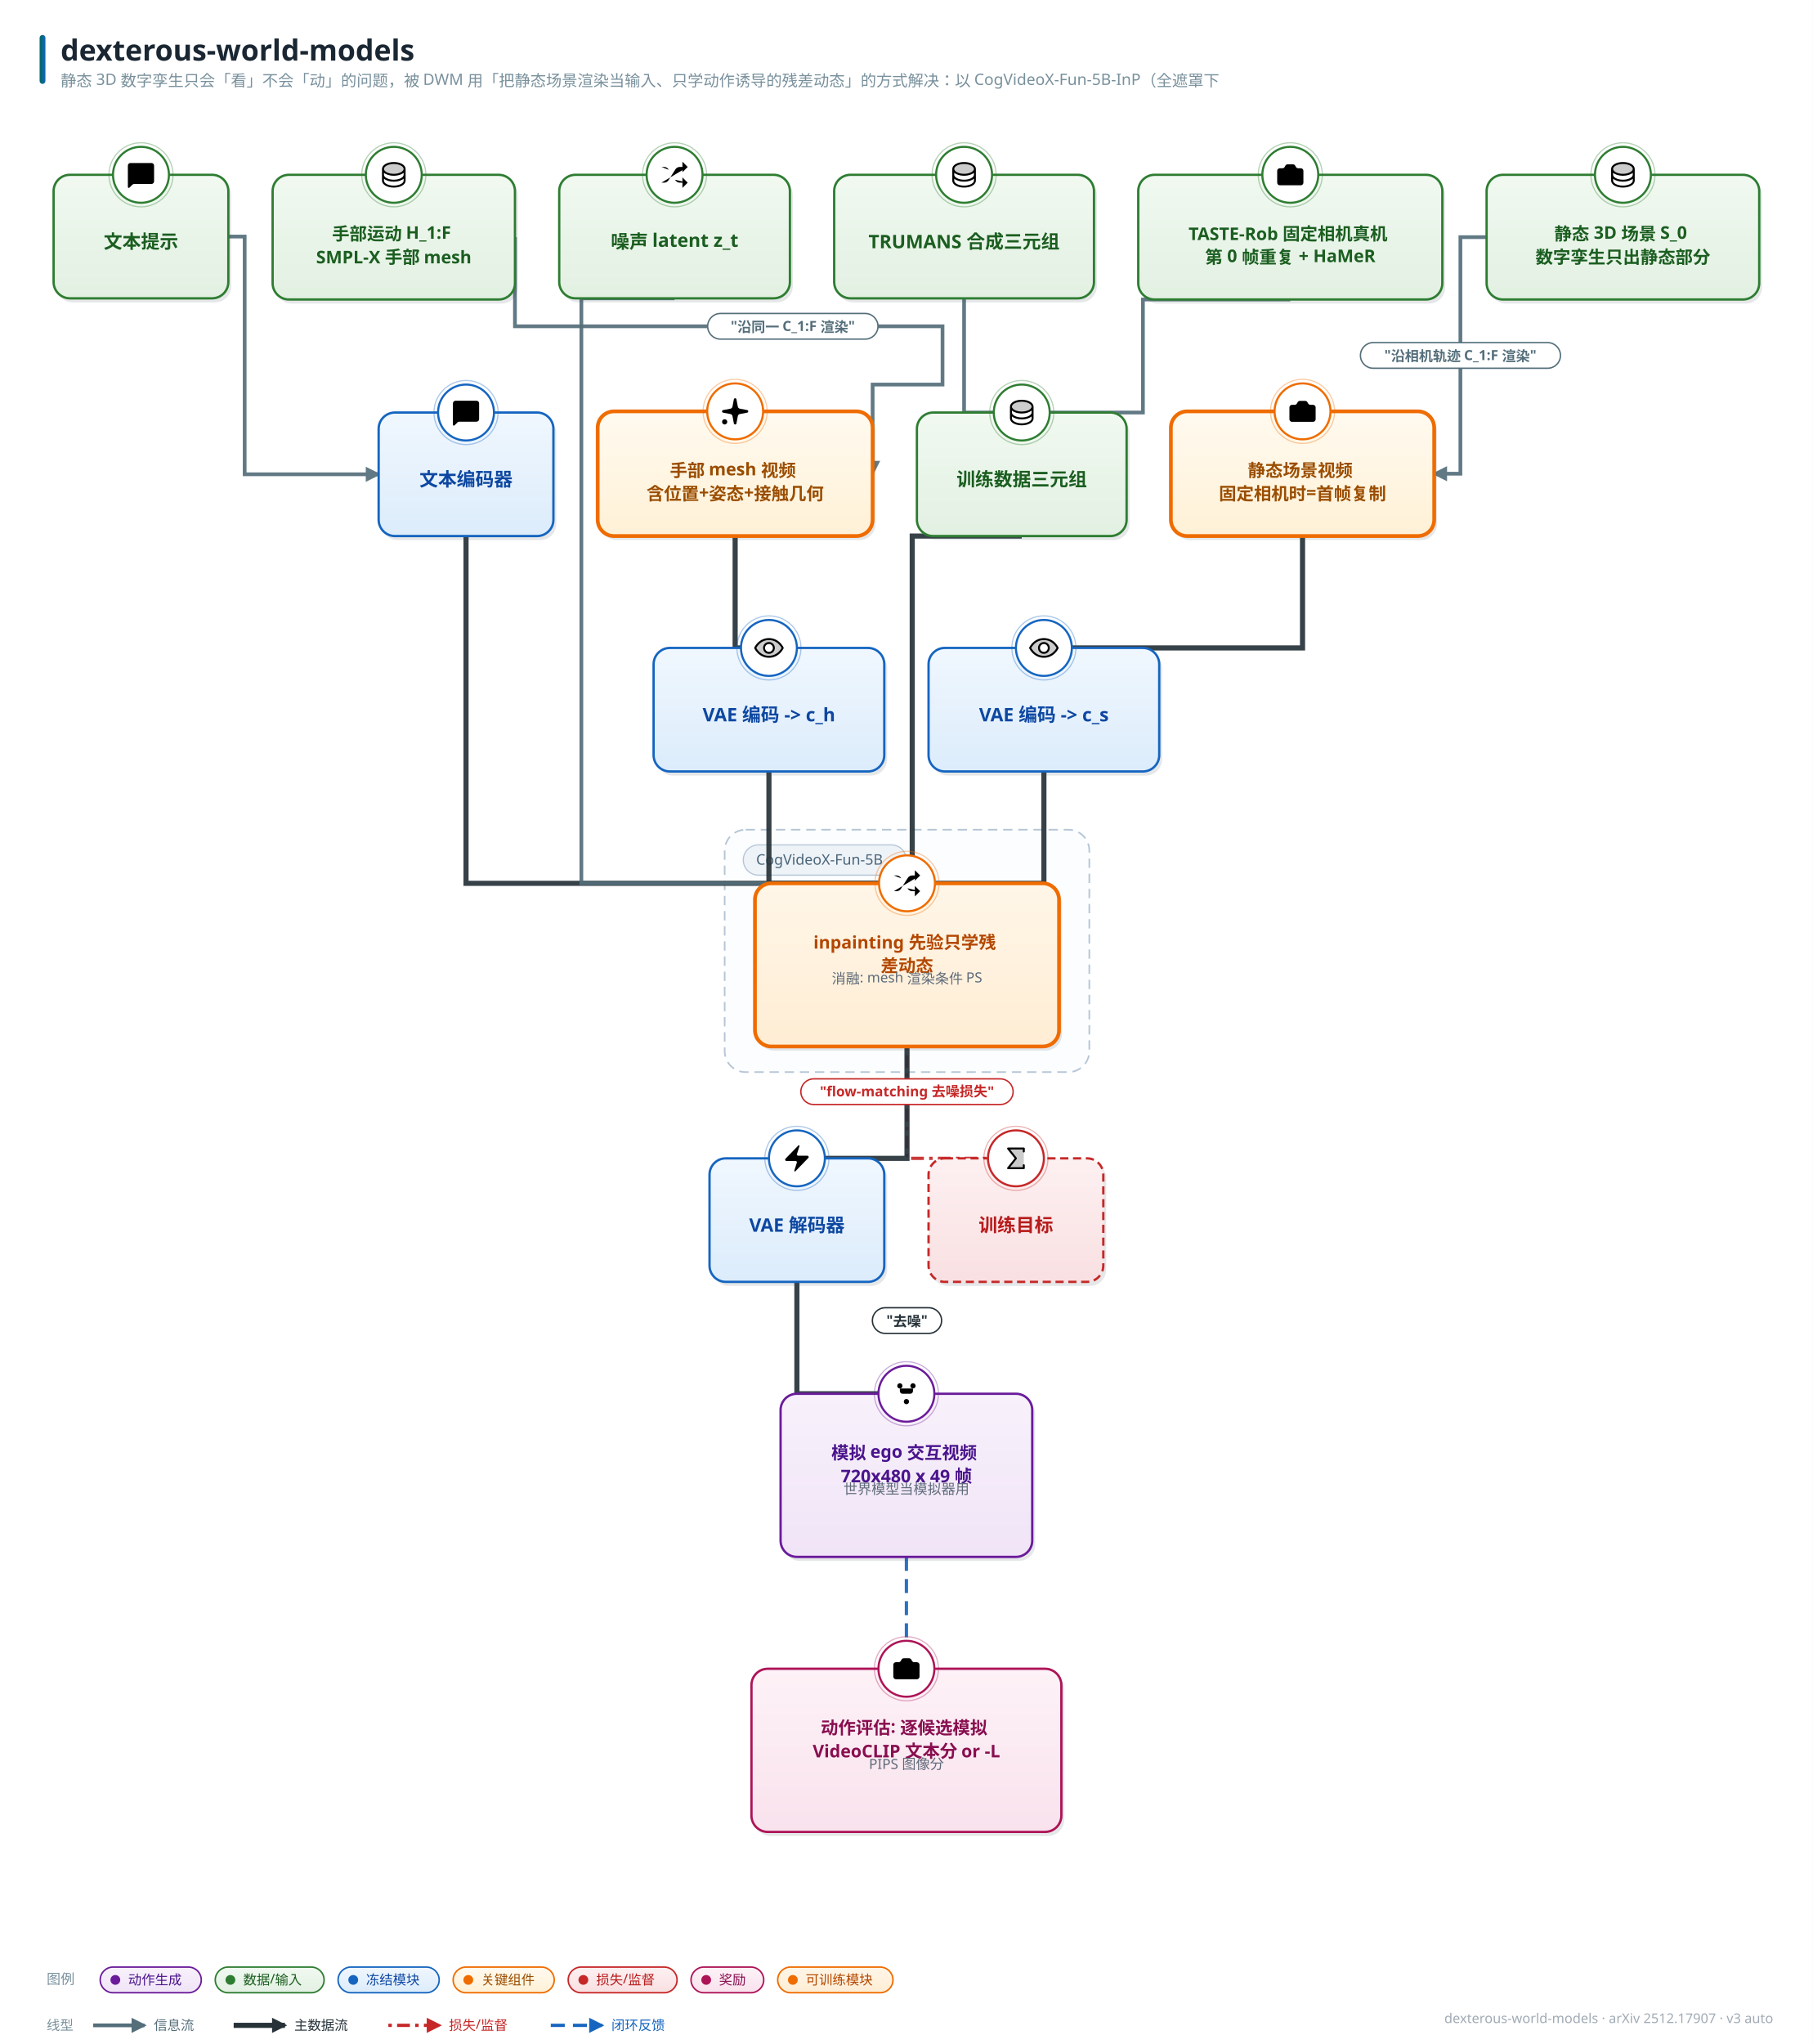
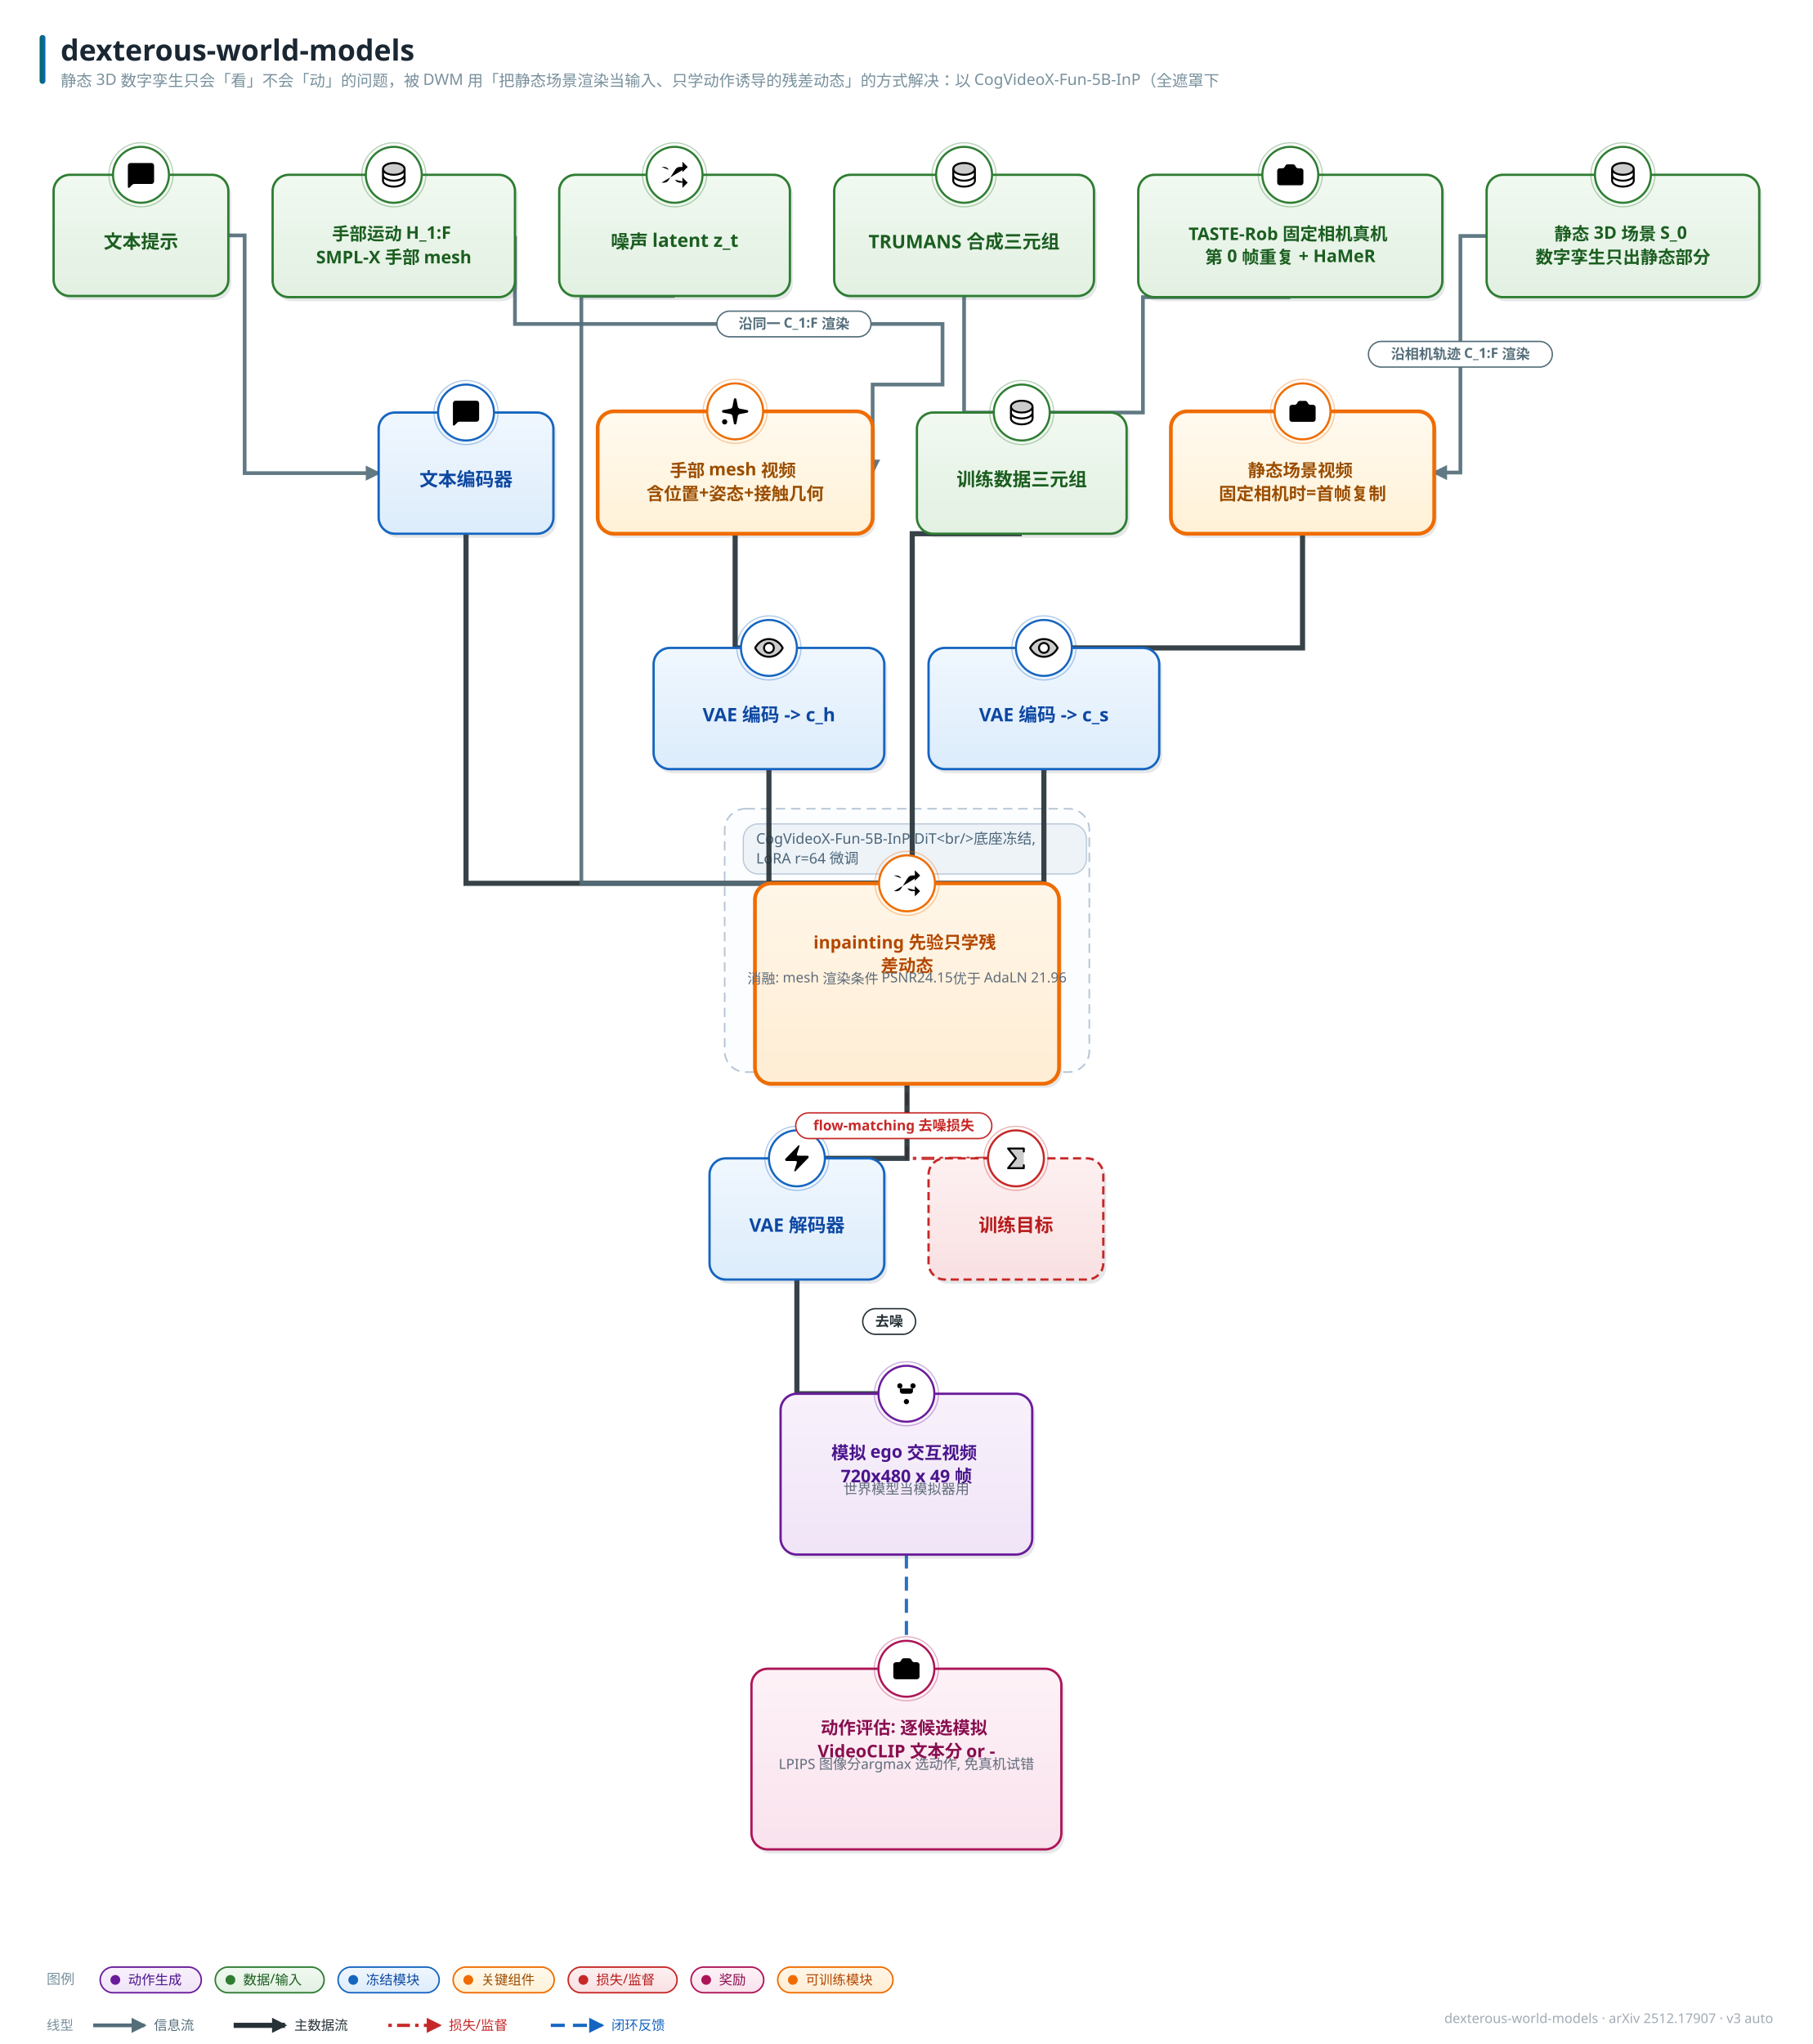
<svg xmlns="http://www.w3.org/2000/svg" width="1556" height="1754" viewBox="0 0 1556 1754" font-family="'PingFang SC','Hiragino Sans GB','Microsoft YaHei','Segoe UI',sans-serif">
  <style>text{font-family:'PingFang SC','Hiragino Sans GB','Microsoft YaHei','Segoe UI',sans-serif;} .lbl{font-weight:700;}</style>
  <defs>
    <linearGradient id="g-data" x1="0" y1="0" x2="0" y2="1">
      <stop offset="0" stop-color="#f1f9f1" />
      <stop offset="1" stop-color="#e2f0e2" />
    </linearGradient>
    <linearGradient id="g-frozen" x1="0" y1="0" x2="0" y2="1">
      <stop offset="0" stop-color="#f0f7fe" />
      <stop offset="1" stop-color="#dcecfb" />
    </linearGradient>
    <linearGradient id="g-train" x1="0" y1="0" x2="0" y2="1">
      <stop offset="0" stop-color="#fff6e8" />
      <stop offset="1" stop-color="#ffedd4" />
    </linearGradient>
    <linearGradient id="g-loss" x1="0" y1="0" x2="0" y2="1">
      <stop offset="0" stop-color="#fdf0f1" />
      <stop offset="1" stop-color="#f9e0e2" />
    </linearGradient>
    <linearGradient id="g-act" x1="0" y1="0" x2="0" y2="1">
      <stop offset="0" stop-color="#f8f1fb" />
      <stop offset="1" stop-color="#f0e4f7" />
    </linearGradient>
    <linearGradient id="g-loop" x1="0" y1="0" x2="0" y2="1">
      <stop offset="0" stop-color="#f2f5f7" />
      <stop offset="1" stop-color="#e6ebee" />
    </linearGradient>
    <linearGradient id="g-env" x1="0" y1="0" x2="0" y2="1">
      <stop offset="0" stop-color="#eef8f6" />
      <stop offset="1" stop-color="#dcf0ec" />
    </linearGradient>
    <linearGradient id="g-mem" x1="0" y1="0" x2="0" y2="1">
      <stop offset="0" stop-color="#fffef0" />
      <stop offset="1" stop-color="#fdf6d8" />
    </linearGradient>
    <linearGradient id="g-reward" x1="0" y1="0" x2="0" y2="1">
      <stop offset="0" stop-color="#fdf2f7" />
      <stop offset="1" stop-color="#f9e2ed" />
    </linearGradient>
    <linearGradient id="g-key" x1="0" y1="0" x2="0" y2="1">
      <stop offset="0" stop-color="#fffaf0" />
      <stop offset="1" stop-color="#fff1d6" />
    </linearGradient>
    <linearGradient id="g-title" x1="0" y1="0" x2="1" y2="0">
      <stop offset="0" stop-color="#00695c" />
      <stop offset="1" stop-color="#1565c0" />
    </linearGradient>
    <marker id="arr-main" viewBox="0 0 10 10" refX="8.5" refY="5" markerWidth="13" markerHeight="13" markerUnits="userSpaceOnUse" orient="auto-start-reverse">
      <path d="M0 0 L10 5 L0 10 z" fill="#546e7a" />
    </marker>
    <marker id="arr-thick" viewBox="0 0 10 10" refX="8.5" refY="5" markerWidth="13" markerHeight="13" markerUnits="userSpaceOnUse" orient="auto-start-reverse">
      <path d="M0 0 L10 5 L0 10 z" fill="#263238" />
    </marker>
    <marker id="arr-thin" viewBox="0 0 10 10" refX="8.5" refY="5" markerWidth="13" markerHeight="13" markerUnits="userSpaceOnUse" orient="auto-start-reverse">
      <path d="M0 0 L10 5 L0 10 z" fill="#9fb0bb" />
    </marker>
    <marker id="arr-fb" viewBox="0 0 10 10" refX="8.5" refY="5" markerWidth="13" markerHeight="13" markerUnits="userSpaceOnUse" orient="auto-start-reverse">
      <path d="M0 0 L10 5 L0 10 z" fill="#1565c0" />
    </marker>
    <marker id="arr-loss" viewBox="0 0 10 10" refX="8.5" refY="5" markerWidth="13" markerHeight="13" markerUnits="userSpaceOnUse" orient="auto-start-reverse">
      <path d="M0 0 L10 5 L0 10 z" fill="#c62828" />
    </marker>
  </defs>
  <rect width="1556" height="1754" fill="#ffffff" />
  <rect x="34" y="30" width="5" height="42" rx="2.5" fill="url(#g-title)" />
  <text x="52" y="52" font-size="25" font-weight="800" fill="#1a2733">dexterous-world-models</text>
  <text x="52" y="74" font-size="13.5" fill="#78909c">静态 3D 数字孪生只会「看」不会「动」的问题，被 DWM 用「把静态场景渲染当输入、只学动作诱导的残差动态」的方式解决：以 CogVideoX-Fun-5B-InP（全遮罩下</text>
  <text x="1522" y="1736" font-size="11.5" fill="#a0aab4" text-anchor="end">dexterous-world-models · arXiv 2512.17907 · v3 auto</text>
-   <rect x="622" y="712" width="313" height="208" rx="18" fill="#fbfdff" stroke="#b7c6d6" stroke-width="1.4" stroke-dasharray="8 5" />
-   <rect x="638" y="725" width="140.0" height="26" rx="13" fill="#eef3f8" stroke="#b7c6d6" />
-   <text x="649" y="742" font-size="12.5" fill="#4a6579">CogVideoX-Fun-5B</text>
-   <path d="M 1276.0 203.5 L 1253.5 203.5 L 1253.5 406.5 L 1231.0 406.5" fill="none" stroke="#546e7a" stroke-width="3.2" marker-end="url(#arr-main)" opacity="0.92" />
-   <path d="M 442.0 203.5 L 442.0 280.0 L 809.0 280.0 L 809.0 330.0 L 749.0 330.0 L 749.0 406.5" fill="none" stroke="#546e7a" stroke-width="3.2" marker-end="url(#arr-main)" opacity="0.92" />
-   <path d="M 196.0 203.0 L 210.0 203.0 L 210.0 407.0 L 325.0 407.0" fill="none" stroke="#546e7a" stroke-width="3.2" marker-end="url(#arr-main)" opacity="0.92" />
-   <path d="M 1118.0 460.0 L 1118.0 556.0 L 896.0 556.0" fill="none" stroke="#263238" stroke-width="4.4" marker-end="url(#arr-thick)" opacity="0.92" />
-   <path d="M 631.0 460.0 L 631.0 556.0 L 660.0 556.0" fill="none" stroke="#263238" stroke-width="4.4" marker-end="url(#arr-thick)" opacity="0.92" />
-   <path d="M 896.0 662.0 L 896.0 758.0 L 778.5 758.0" fill="none" stroke="#263238" stroke-width="4.4" marker-end="url(#arr-thick)" opacity="0.92" />
-   <path d="M 660.0 662.0 L 660.0 758.0 L 778.5 758.0" fill="none" stroke="#263238" stroke-width="4.4" marker-end="url(#arr-thick)" opacity="0.92" />
-   <path d="M 400.0 460.0 L 400.0 758.0 L 778.5 758.0" fill="none" stroke="#263238" stroke-width="4.4" marker-end="url(#arr-thick)" opacity="0.92" />
-   <path d="M 579.0 256.0 L 499.0 256.0 L 499.0 758.0 L 778.5 758.0" fill="none" stroke="#546e7a" stroke-width="3.2" marker-end="url(#arr-main)" opacity="0.92" />
-   <path d="M 778.5 898.0 L 778.5 994.0 L 872.0 994.0" fill="none" stroke="#c62828" stroke-width="2.8" stroke-dasharray="3 4.5 11 4.5" marker-end="url(#arr-loss)" opacity="0.92" />
-   <path d="M 778.5 898.0 L 778.5 994.0 L 684.0 994.0" fill="none" stroke="#263238" stroke-width="4.4" marker-end="url(#arr-thick)" opacity="0.92" />
-   <path d="M 684.0 1100.0 L 684.0 1196.0 L 778.0 1196.0" fill="none" stroke="#263238" stroke-width="4.4" marker-end="url(#arr-thick)" opacity="0.92" />
-   <path d="M 778.0 1336.0 L 778.0 1432.0" fill="none" stroke="#1565c0" stroke-width="2.8" stroke-dasharray="12 7" marker-end="url(#arr-fb)" opacity="0.92" />
-   <path d="M 877.0 460.0 L 783.0 460.0 L 783.0 758.0 L 778.5 758.0" fill="none" stroke="#263238" stroke-width="4.4" marker-end="url(#arr-thick)" opacity="0.92" />
-   <path d="M 827.5 256.0 L 827.5 354.0 L 877.0 354.0" fill="none" stroke="#546e7a" stroke-width="3.2" marker-end="url(#arr-main)" opacity="0.92" />
-   <path d="M 1107.5 257.0 L 981.0 257.0 L 981.0 354.0 L 877.0 354.0" fill="none" stroke="#546e7a" stroke-width="3.2" marker-end="url(#arr-main)" opacity="0.92" />
-   <rect x="1278.5" y="153.5" width="234" height="107" rx="14" fill="#37474f" opacity="0.13" />
-   <rect x="1276" y="150" width="234" height="107" rx="14" fill="url(#g-data)" stroke="#2e7d32" stroke-width="2.0" />
+   <rect x="622" y="694" width="313" height="226" rx="18" fill="#fbfdff" stroke="#b7c6d6" stroke-width="1.4" stroke-dasharray="8 5" />
+   <rect x="638" y="707" width="294.5" height="43" rx="13" fill="#eef3f8" stroke="#b7c6d6" />
+   <text x="649" y="724" font-size="12.5" fill="#4a6579">CogVideoX-Fun-5B-InP DiT&lt;br/&gt;底座冻结,</text>
+   <text x="649" y="741" font-size="12.5" fill="#4a6579">LoRA r=64 微调</text>
+   <path d="M 1276.0 202.5 L 1253.5 202.5 L 1253.5 405.5 L 1231.0 405.5" fill="none" stroke="#546e7a" stroke-width="3.2" marker-end="url(#arr-main)" opacity="0.92" />
+   <path d="M 442.0 202.5 L 442.0 278.0 L 809.0 278.0 L 809.0 330.0 L 749.0 330.0 L 749.0 405.5" fill="none" stroke="#546e7a" stroke-width="3.2" marker-end="url(#arr-main)" opacity="0.92" />
+   <path d="M 196.0 202.0 L 210.0 202.0 L 210.0 406.0 L 325.0 406.0" fill="none" stroke="#546e7a" stroke-width="3.2" marker-end="url(#arr-main)" opacity="0.92" />
+   <path d="M 1118.0 458.0 L 1118.0 556.0 L 896.0 556.0" fill="none" stroke="#263238" stroke-width="4.4" marker-end="url(#arr-thick)" opacity="0.92" />
+   <path d="M 631.0 458.0 L 631.0 556.0 L 660.0 556.0" fill="none" stroke="#263238" stroke-width="4.4" marker-end="url(#arr-thick)" opacity="0.92" />
+   <path d="M 896.0 660.0 L 896.0 758.0 L 778.5 758.0" fill="none" stroke="#263238" stroke-width="4.4" marker-end="url(#arr-thick)" opacity="0.92" />
+   <path d="M 660.0 660.0 L 660.0 758.0 L 778.5 758.0" fill="none" stroke="#263238" stroke-width="4.4" marker-end="url(#arr-thick)" opacity="0.92" />
+   <path d="M 400.0 458.0 L 400.0 758.0 L 778.5 758.0" fill="none" stroke="#263238" stroke-width="4.4" marker-end="url(#arr-thick)" opacity="0.92" />
+   <path d="M 579.0 254.0 L 499.0 254.0 L 499.0 758.0 L 778.5 758.0" fill="none" stroke="#546e7a" stroke-width="3.2" marker-end="url(#arr-main)" opacity="0.92" />
+   <path d="M 778.5 930.0 L 778.5 994.0 L 872.0 994.0" fill="none" stroke="#c62828" stroke-width="2.8" stroke-dasharray="3 4.5 11 4.5" marker-end="url(#arr-loss)" opacity="0.92" />
+   <path d="M 778.5 930.0 L 778.5 994.0 L 684.0 994.0" fill="none" stroke="#263238" stroke-width="4.4" marker-end="url(#arr-thick)" opacity="0.92" />
+   <path d="M 684.0 1098.0 L 684.0 1196.0 L 778.0 1196.0" fill="none" stroke="#263238" stroke-width="4.4" marker-end="url(#arr-thick)" opacity="0.92" />
+   <path d="M 778.0 1334.0 L 778.0 1432.0" fill="none" stroke="#1565c0" stroke-width="2.8" stroke-dasharray="12 7" marker-end="url(#arr-fb)" opacity="0.92" />
+   <path d="M 877.0 458.0 L 783.0 458.0 L 783.0 758.0 L 778.5 758.0" fill="none" stroke="#263238" stroke-width="4.4" marker-end="url(#arr-thick)" opacity="0.92" />
+   <path d="M 827.5 254.0 L 827.5 354.0 L 877.0 354.0" fill="none" stroke="#546e7a" stroke-width="3.2" marker-end="url(#arr-main)" opacity="0.92" />
+   <path d="M 1107.5 255.0 L 981.0 255.0 L 981.0 354.0 L 877.0 354.0" fill="none" stroke="#546e7a" stroke-width="3.2" marker-end="url(#arr-main)" opacity="0.92" />
+   <rect x="1278.5" y="153.5" width="234" height="105" rx="14" fill="#37474f" opacity="0.13" />
+   <rect x="1276" y="150" width="234" height="105" rx="14" fill="url(#g-data)" stroke="#2e7d32" stroke-width="2.0" />
  <circle cx="1393.0" cy="150" r="24" fill="#ffffff" stroke="#2e7d32" stroke-width="1.8" />
  <circle cx="1393.0" cy="150" r="27.5" fill="none" stroke="#2e7d32" stroke-width="1" opacity="0.35" />
  <g transform="translate(1379.5,136.5) scale(0.1055)">
    <path d="M216,80c0,26.51-39.4,48-88,48S40,106.51,40,80s39.4-48,88-48S216,53.49,216,80Z" opacity="0.2" />
    <path d="M128,24C74.17,24,32,48.6,32,80v96c0,31.4,42.17,56,96,56s96-24.6,96-56V80C224,48.6,181.83,24,128,24Zm80,104c0,9.62-7.88,19.43-21.61,26.92C170.93,163.35,150.19,168,128,168s-42.93-4.65-58.39-13.08C55.88,147.43,48,137.62,48,128V111.36c17.06,15,46.23,24.64,80,24.64s62.94-9.68,80-24.64ZM69.61,53.08C85.07,44.65,105.81,40,128,40s42.93,4.65,58.39,13.08C200.12,60.57,208,70.38,208,80s-7.88,19.43-21.61,26.92C170.93,115.35,150.19,120,128,120s-42.93-4.65-58.39-13.08C55.88,99.43,48,89.62,48,80S55.88,60.57,69.61,53.08ZM186.39,202.92C170.93,211.35,150.19,216,128,216s-42.93-4.65-58.39-13.08C55.88,195.43,48,185.62,48,176V159.36c17.06,15,46.23,24.64,80,24.64s62.94-9.68,80-24.64V176C208,185.62,200.12,195.43,186.39,202.92Z" />
  </g>
  <text x="1393.0" y="206" font-size="15" class="lbl" fill="#1b5e20" text-anchor="middle">
    <tspan x="1393.0" dy="0">静态 3D 场景 S_0</tspan>
    <tspan x="1393.0" dy="20">数字孪生只出静态部分</tspan>
  </text>
-   <rect x="1007.5" y="356.5" width="226" height="107" rx="14" fill="#37474f" opacity="0.13" />
-   <rect x="1005" y="353" width="226" height="107" rx="14" fill="url(#g-key)" stroke="#ef6c00" stroke-width="3.2" />
+   <rect x="1007.5" y="356.5" width="226" height="105" rx="14" fill="#37474f" opacity="0.13" />
+   <rect x="1005" y="353" width="226" height="105" rx="14" fill="url(#g-key)" stroke="#ef6c00" stroke-width="3.2" />
  <circle cx="1118.0" cy="353" r="24" fill="#ffffff" stroke="#ef6c00" stroke-width="1.8" />
  <circle cx="1118.0" cy="353" r="27.5" fill="none" stroke="#ef6c00" stroke-width="1" opacity="0.35" />
  <g transform="translate(1104.5,339.5) scale(1.125)">
    <path d="M13.997 4a2 2 0 0 1 1.76 1.05l.486.9A2 2 0 0 0 18.003 7H20a2 2 0 0 1 2 2v9a2 2 0 0 1-2 2H4a2 2 0 0 1-2-2V9a2 2 0 0 1 2-2h1.997a2 2 0 0 0 1.759-1.048l.489-.904A2 2 0 0 1 10.004 4z" />
    <circle cx="12" cy="13" r="3" />
  </g>
  <text x="1118.0" y="409" font-size="15" class="lbl" fill="#9a4d00" text-anchor="middle">
    <tspan x="1118.0" dy="0">静态场景视频</tspan>
    <tspan x="1118.0" dy="20">固定相机时=首帧复制</tspan>
  </text>
-   <rect x="236.5" y="153.5" width="208" height="107" rx="14" fill="#37474f" opacity="0.13" />
-   <rect x="234" y="150" width="208" height="107" rx="14" fill="url(#g-data)" stroke="#2e7d32" stroke-width="2.0" />
+   <rect x="236.5" y="153.5" width="208" height="105" rx="14" fill="#37474f" opacity="0.13" />
+   <rect x="234" y="150" width="208" height="105" rx="14" fill="url(#g-data)" stroke="#2e7d32" stroke-width="2.0" />
  <circle cx="338.0" cy="150" r="24" fill="#ffffff" stroke="#2e7d32" stroke-width="1.8" />
  <circle cx="338.0" cy="150" r="27.5" fill="none" stroke="#2e7d32" stroke-width="1" opacity="0.35" />
  <g transform="translate(324.5,136.5) scale(0.1055)">
    <path d="M216,80c0,26.51-39.4,48-88,48S40,106.51,40,80s39.4-48,88-48S216,53.49,216,80Z" opacity="0.2" />
    <path d="M128,24C74.17,24,32,48.6,32,80v96c0,31.4,42.17,56,96,56s96-24.6,96-56V80C224,48.6,181.83,24,128,24Zm80,104c0,9.62-7.88,19.43-21.61,26.92C170.93,163.35,150.19,168,128,168s-42.93-4.65-58.39-13.08C55.88,147.43,48,137.62,48,128V111.36c17.06,15,46.23,24.64,80,24.64s62.94-9.68,80-24.64ZM69.61,53.08C85.07,44.65,105.81,40,128,40s42.93,4.65,58.39,13.08C200.12,60.57,208,70.38,208,80s-7.88,19.43-21.61,26.92C170.93,115.35,150.19,120,128,120s-42.93-4.65-58.39-13.08C55.88,99.43,48,89.62,48,80S55.88,60.57,69.61,53.08ZM186.39,202.92C170.93,211.35,150.19,216,128,216s-42.93-4.65-58.39-13.08C55.88,195.43,48,185.62,48,176V159.36c17.06,15,46.23,24.64,80,24.64s62.94-9.68,80-24.64V176C208,185.62,200.12,195.43,186.39,202.92Z" />
  </g>
  <text x="338.0" y="206" font-size="15" class="lbl" fill="#1b5e20" text-anchor="middle">
    <tspan x="338.0" dy="0">手部运动 H_1:F</tspan>
    <tspan x="338.0" dy="20">SMPL-X 手部 mesh</tspan>
  </text>
-   <rect x="515.5" y="356.5" width="236" height="107" rx="14" fill="#37474f" opacity="0.13" />
-   <rect x="513" y="353" width="236" height="107" rx="14" fill="url(#g-key)" stroke="#ef6c00" stroke-width="3.2" />
+   <rect x="515.5" y="356.5" width="236" height="105" rx="14" fill="#37474f" opacity="0.13" />
+   <rect x="513" y="353" width="236" height="105" rx="14" fill="url(#g-key)" stroke="#ef6c00" stroke-width="3.2" />
  <circle cx="631.0" cy="353" r="24" fill="#ffffff" stroke="#ef6c00" stroke-width="1.8" />
  <circle cx="631.0" cy="353" r="27.5" fill="none" stroke="#ef6c00" stroke-width="1" opacity="0.35" />
  <g transform="translate(617.5,339.5) scale(1.125)">
    <path d="M11.017 2.814a1 1 0 0 1 1.966 0l1.051 5.558a2 2 0 0 0 1.594 1.594l5.558 1.051a1 1 0 0 1 0 1.966l-5.558 1.051a2 2 0 0 0-1.594 1.594l-1.051 5.558a1 1 0 0 1-1.966 0l-1.051-5.558a2 2 0 0 0-1.594-1.594l-5.558-1.051a1 1 0 0 1 0-1.966l5.558-1.051a2 2 0 0 0 1.594-1.594z" />
    <path d="M20 2v4" />
    <path d="M22 4h-4" />
    <circle cx="4" cy="20" r="2" />
  </g>
  <text x="631.0" y="409" font-size="15" class="lbl" fill="#9a4d00" text-anchor="middle">
    <tspan x="631.0" dy="0">手部 mesh 视频</tspan>
    <tspan x="631.0" dy="20">含位置+姿态+接触几何</tspan>
  </text>
-   <rect x="48.5" y="153.5" width="150" height="106" rx="14" fill="#37474f" opacity="0.13" />
-   <rect x="46" y="150" width="150" height="106" rx="14" fill="url(#g-data)" stroke="#2e7d32" stroke-width="2.0" />
+   <rect x="48.5" y="153.5" width="150" height="104" rx="14" fill="#37474f" opacity="0.13" />
+   <rect x="46" y="150" width="150" height="104" rx="14" fill="url(#g-data)" stroke="#2e7d32" stroke-width="2.0" />
  <circle cx="121.0" cy="150" r="24" fill="#ffffff" stroke="#2e7d32" stroke-width="1.8" />
  <circle cx="121.0" cy="150" r="27.5" fill="none" stroke="#2e7d32" stroke-width="1" opacity="0.35" />
  <g transform="translate(107.5,136.5) scale(1.125)">
    <path d="M22 17a2 2 0 0 1-2 2H6.828a2 2 0 0 0-1.414.586l-2.202 2.202A.71.71 0 0 1 2 21.286V5a2 2 0 0 1 2-2h16a2 2 0 0 1 2 2z" />
  </g>
  <text x="121.0" y="213" font-size="16" class="lbl" fill="#1b5e20" text-anchor="middle">文本提示</text>
-   <rect x="327.5" y="357.5" width="150" height="106" rx="14" fill="#37474f" opacity="0.13" />
-   <rect x="325" y="354" width="150" height="106" rx="14" fill="url(#g-frozen)" stroke="#1565c0" stroke-width="2.0" />
+   <rect x="327.5" y="357.5" width="150" height="104" rx="14" fill="#37474f" opacity="0.13" />
+   <rect x="325" y="354" width="150" height="104" rx="14" fill="url(#g-frozen)" stroke="#1565c0" stroke-width="2.0" />
  <circle cx="400.0" cy="354" r="24" fill="#ffffff" stroke="#1565c0" stroke-width="1.8" />
  <circle cx="400.0" cy="354" r="27.5" fill="none" stroke="#1565c0" stroke-width="1" opacity="0.35" />
  <g transform="translate(386.5,340.5) scale(1.125)">
    <path d="M22 17a2 2 0 0 1-2 2H6.828a2 2 0 0 0-1.414.586l-2.202 2.202A.71.71 0 0 1 2 21.286V5a2 2 0 0 1 2-2h16a2 2 0 0 1 2 2z" />
  </g>
  <text x="400.0" y="417" font-size="16" class="lbl" fill="#0d47a1" text-anchor="middle">文本编码器</text>
-   <rect x="799.5" y="559.5" width="198" height="106" rx="14" fill="#37474f" opacity="0.13" />
-   <rect x="797" y="556" width="198" height="106" rx="14" fill="url(#g-frozen)" stroke="#1565c0" stroke-width="2.0" />
+   <rect x="799.5" y="559.5" width="198" height="104" rx="14" fill="#37474f" opacity="0.13" />
+   <rect x="797" y="556" width="198" height="104" rx="14" fill="url(#g-frozen)" stroke="#1565c0" stroke-width="2.0" />
  <circle cx="896.0" cy="556" r="24" fill="#ffffff" stroke="#1565c0" stroke-width="1.8" />
  <circle cx="896.0" cy="556" r="27.5" fill="none" stroke="#1565c0" stroke-width="1" opacity="0.35" />
  <g transform="translate(882.5,542.5) scale(0.1055)">
    <path d="M128,56C48,56,16,128,16,128s32,72,112,72,112-72,112-72S208,56,128,56Zm0,112a40,40,0,1,1,40-40A40,40,0,0,1,128,168Z" opacity="0.2" />
    <path d="M247.31,124.76c-.35-.79-8.82-19.58-27.65-38.41C194.57,61.26,162.88,48,128,48S61.43,61.26,36.34,86.35C17.51,105.18,9,124,8.69,124.76a8,8,0,0,0,0,6.5c.35.79,8.82,19.57,27.65,38.4C61.43,194.74,93.12,208,128,208s66.57-13.26,91.66-38.34c18.83-18.83,27.3-37.61,27.65-38.4A8,8,0,0,0,247.31,124.76ZM128,192c-30.78,0-57.67-11.19-79.93-33.25A133.47,133.47,0,0,1,25,128,133.33,133.33,0,0,1,48.07,97.25C70.33,75.19,97.22,64,128,64s57.67,11.19,79.93,33.25A133.46,133.46,0,0,1,231.05,128C223.84,141.46,192.43,192,128,192Zm0-112a48,48,0,1,0,48,48A48.05,48.05,0,0,0,128,80Zm0,80a32,32,0,1,1,32-32A32,32,0,0,1,128,160Z" />
  </g>
  <text x="896.0" y="619" font-size="16" class="lbl" fill="#0d47a1" text-anchor="middle">VAE 编码 -&gt; c_s</text>
-   <rect x="563.5" y="559.5" width="198" height="106" rx="14" fill="#37474f" opacity="0.13" />
-   <rect x="561" y="556" width="198" height="106" rx="14" fill="url(#g-frozen)" stroke="#1565c0" stroke-width="2.0" />
+   <rect x="563.5" y="559.5" width="198" height="104" rx="14" fill="#37474f" opacity="0.13" />
+   <rect x="561" y="556" width="198" height="104" rx="14" fill="url(#g-frozen)" stroke="#1565c0" stroke-width="2.0" />
  <circle cx="660.0" cy="556" r="24" fill="#ffffff" stroke="#1565c0" stroke-width="1.8" />
  <circle cx="660.0" cy="556" r="27.5" fill="none" stroke="#1565c0" stroke-width="1" opacity="0.35" />
  <g transform="translate(646.5,542.5) scale(0.1055)">
    <path d="M128,56C48,56,16,128,16,128s32,72,112,72,112-72,112-72S208,56,128,56Zm0,112a40,40,0,1,1,40-40A40,40,0,0,1,128,168Z" opacity="0.2" />
    <path d="M247.31,124.76c-.35-.79-8.82-19.58-27.65-38.41C194.57,61.26,162.88,48,128,48S61.43,61.26,36.34,86.35C17.51,105.18,9,124,8.69,124.76a8,8,0,0,0,0,6.5c.35.79,8.82,19.57,27.65,38.4C61.43,194.74,93.12,208,128,208s66.57-13.26,91.66-38.34c18.83-18.83,27.3-37.61,27.65-38.4A8,8,0,0,0,247.31,124.76ZM128,192c-30.78,0-57.67-11.19-79.93-33.25A133.47,133.47,0,0,1,25,128,133.33,133.33,0,0,1,48.07,97.25C70.33,75.19,97.22,64,128,64s57.67,11.19,79.93,33.25A133.46,133.46,0,0,1,231.05,128C223.84,141.46,192.43,192,128,192Zm0-112a48,48,0,1,0,48,48A48.05,48.05,0,0,0,128,80Zm0,80a32,32,0,1,1,32-32A32,32,0,0,1,128,160Z" />
  </g>
  <text x="660.0" y="619" font-size="16" class="lbl" fill="#0d47a1" text-anchor="middle">VAE 编码 -&gt; c_h</text>
-   <rect x="650.5" y="761.5" width="261" height="140" rx="14" fill="#37474f" opacity="0.13" />
-   <rect x="648" y="758" width="261" height="140" rx="14" fill="url(#g-train)" stroke="#ef6c00" stroke-width="3.2" />
+   <rect x="650.5" y="761.5" width="261" height="172" rx="14" fill="#37474f" opacity="0.13" />
+   <rect x="648" y="758" width="261" height="172" rx="14" fill="url(#g-train)" stroke="#ef6c00" stroke-width="3.2" />
  <circle cx="778.5" cy="758" r="24" fill="#ffffff" stroke="#ef6c00" stroke-width="1.8" />
  <circle cx="778.5" cy="758" r="27.5" fill="none" stroke="#ef6c00" stroke-width="1" opacity="0.35" />
  <g transform="translate(765.0,744.5) scale(1.125)">
    <path d="m18 14 4 4-4 4" />
    <path d="m18 2 4 4-4 4" />
    <path d="M2 18h1.973a4 4 0 0 0 3.3-1.7l5.454-8.6a4 4 0 0 1 3.3-1.7H22" />
    <path d="M2 6h1.972a4 4 0 0 1 3.6 2.2" />
    <path d="M22 18h-6.041a4 4 0 0 1-3.3-1.8l-.359-.45" />
  </g>
  <text x="778.5" y="814" font-size="15" class="lbl" fill="#b34700" text-anchor="middle">
    <tspan x="778.5" dy="0">inpainting 先验只学残</tspan>
    <tspan x="778.5" dy="20">差动态</tspan>
  </text>
-   <text x="778.5" y="844" font-size="12" fill="#5f6b7a" text-anchor="middle">消融: mesh 渲染条件 PS</text>
-   <rect x="482.5" y="153.5" width="198" height="106" rx="14" fill="#37474f" opacity="0.13" />
-   <rect x="480" y="150" width="198" height="106" rx="14" fill="url(#g-data)" stroke="#2e7d32" stroke-width="2.0" />
+   <text x="778.5" y="844" font-size="12" fill="#5f6b7a" text-anchor="middle">消融: mesh 渲染条件 PSNR
+ 24.15
+ 优于 AdaLN 21.96</text>
+   <rect x="482.5" y="153.5" width="198" height="104" rx="14" fill="#37474f" opacity="0.13" />
+   <rect x="480" y="150" width="198" height="104" rx="14" fill="url(#g-data)" stroke="#2e7d32" stroke-width="2.0" />
  <circle cx="579.0" cy="150" r="24" fill="#ffffff" stroke="#2e7d32" stroke-width="1.8" />
  <circle cx="579.0" cy="150" r="27.5" fill="none" stroke="#2e7d32" stroke-width="1" opacity="0.35" />
  <g transform="translate(565.5,136.5) scale(1.125)">
    <path d="m18 14 4 4-4 4" />
    <path d="m18 2 4 4-4 4" />
    <path d="M2 18h1.973a4 4 0 0 0 3.3-1.7l5.454-8.6a4 4 0 0 1 3.3-1.7H22" />
    <path d="M2 6h1.972a4 4 0 0 1 3.6 2.2" />
    <path d="M22 18h-6.041a4 4 0 0 1-3.3-1.8l-.359-.45" />
  </g>
  <text x="579.0" y="213" font-size="16" class="lbl" fill="#1b5e20" text-anchor="middle">噪声 latent z_t</text>
-   <rect x="799.5" y="997.5" width="150" height="106" rx="14" fill="#37474f" opacity="0.13" />
-   <rect x="797" y="994" width="150" height="106" rx="14" fill="url(#g-loss)" stroke="#c62828" stroke-width="2.0" stroke-dasharray="7 4" />
+   <rect x="799.5" y="997.5" width="150" height="104" rx="14" fill="#37474f" opacity="0.13" />
+   <rect x="797" y="994" width="150" height="104" rx="14" fill="url(#g-loss)" stroke="#c62828" stroke-width="2.0" stroke-dasharray="7 4" />
  <circle cx="872.0" cy="994" r="24" fill="#ffffff" stroke="#c62828" stroke-width="1.8" />
  <circle cx="872.0" cy="994" r="27.5" fill="none" stroke="#c62828" stroke-width="1" opacity="0.35" />
  <g transform="translate(858.5,980.5) scale(0.1055)">
    <path d="M192,48V208H64l64-80L64,48Z" opacity="0.2" />
    <path d="M184,72V56H80.65l53.6,67a8,8,0,0,1,0,10l-53.6,67H184V184a8,8,0,0,1,16,0v24a8,8,0,0,1-8,8H64a8,8,0,0,1-6.25-13l60-75-60-75A8,8,0,0,1,64,40H192a8,8,0,0,1,8,8V72a8,8,0,0,1-16,0Z" />
  </g>
  <text x="872.0" y="1057" font-size="16" class="lbl" fill="#b71c1c" text-anchor="middle">训练目标</text>
-   <rect x="611.5" y="997.5" width="150" height="106" rx="14" fill="#37474f" opacity="0.13" />
-   <rect x="609" y="994" width="150" height="106" rx="14" fill="url(#g-frozen)" stroke="#1565c0" stroke-width="2.0" />
+   <rect x="611.5" y="997.5" width="150" height="104" rx="14" fill="#37474f" opacity="0.13" />
+   <rect x="609" y="994" width="150" height="104" rx="14" fill="url(#g-frozen)" stroke="#1565c0" stroke-width="2.0" />
  <circle cx="684.0" cy="994" r="24" fill="#ffffff" stroke="#1565c0" stroke-width="1.8" />
  <circle cx="684.0" cy="994" r="27.5" fill="none" stroke="#1565c0" stroke-width="1" opacity="0.35" />
  <g transform="translate(670.5,980.5) scale(1.125)">
    <path d="M4 14a1 1 0 0 1-.78-1.63l9.9-10.2a.5.5 0 0 1 .86.46l-1.92 6.02A1 1 0 0 0 13 10h7a1 1 0 0 1 .78 1.63l-9.9 10.2a.5.5 0 0 1-.86-.46l1.92-6.02A1 1 0 0 0 11 14z" />
  </g>
  <text x="684.0" y="1057" font-size="16" class="lbl" fill="#0d47a1" text-anchor="middle">VAE 解码器</text>
-   <rect x="672.5" y="1199.5" width="216" height="140" rx="14" fill="#37474f" opacity="0.13" />
-   <rect x="670" y="1196" width="216" height="140" rx="14" fill="url(#g-act)" stroke="#6a1b9a" stroke-width="2.0" />
+   <rect x="672.5" y="1199.5" width="216" height="138" rx="14" fill="#37474f" opacity="0.13" />
+   <rect x="670" y="1196" width="216" height="138" rx="14" fill="url(#g-act)" stroke="#6a1b9a" stroke-width="2.0" />
  <circle cx="778.0" cy="1196" r="24" fill="#ffffff" stroke="#6a1b9a" stroke-width="1.8" />
  <circle cx="778.0" cy="1196" r="27.5" fill="none" stroke="#6a1b9a" stroke-width="1" opacity="0.35" />
  <g transform="translate(764.5,1182.5) scale(1.125)">
    <path stroke="none" d="M0 0h24v24H0z" fill="none" />
    <path d="M10 18a2 2 0 1 0 4 0a2 2 0 1 0 -4 0" />
    <path d="M5 6a2 2 0 1 0 4 0a2 2 0 1 0 -4 0" />
    <path d="M15 6a2 2 0 1 0 4 0a2 2 0 1 0 -4 0" />
    <path d="M7 8v2a2 2 0 0 0 2 2h6a2 2 0 0 0 2 -2v-2" />
    <path d="M12 12l0 4" />
  </g>
  <text x="778.0" y="1252" font-size="15" class="lbl" fill="#4a148c" text-anchor="middle">
    <tspan x="778.0" dy="0">模拟 ego 交互视频</tspan>
    <tspan x="778.0" dy="20">720x480 x 49 帧</tspan>
  </text>
  <text x="778.0" y="1282" font-size="12" fill="#5f6b7a" text-anchor="middle">世界模型当模拟器用</text>
-   <rect x="647.5" y="1435.5" width="266" height="140" rx="14" fill="#37474f" opacity="0.13" />
-   <rect x="645" y="1432" width="266" height="140" rx="14" fill="url(#g-reward)" stroke="#ad1457" stroke-width="2.0" />
+   <rect x="647.5" y="1435.5" width="266" height="155" rx="14" fill="#37474f" opacity="0.13" />
+   <rect x="645" y="1432" width="266" height="155" rx="14" fill="url(#g-reward)" stroke="#ad1457" stroke-width="2.0" />
  <circle cx="778.0" cy="1432" r="24" fill="#ffffff" stroke="#ad1457" stroke-width="1.8" />
  <circle cx="778.0" cy="1432" r="27.5" fill="none" stroke="#ad1457" stroke-width="1" opacity="0.35" />
  <g transform="translate(764.5,1418.5) scale(1.125)">
    <path d="M13.997 4a2 2 0 0 1 1.76 1.05l.486.9A2 2 0 0 0 18.003 7H20a2 2 0 0 1 2 2v9a2 2 0 0 1-2 2H4a2 2 0 0 1-2-2V9a2 2 0 0 1 2-2h1.997a2 2 0 0 0 1.759-1.048l.489-.904A2 2 0 0 1 10.004 4z" />
    <circle cx="12" cy="13" r="3" />
  </g>
  <text x="778.0" y="1488" font-size="15" class="lbl" fill="#880e4f" text-anchor="middle">
    <tspan x="778.0" dy="0">动作评估: 逐候选模拟</tspan>
-     <tspan x="778.0" dy="20">VideoCLIP 文本分 or -L</tspan>
-   </text>
-   <text x="778.0" y="1518" font-size="12" fill="#5f6b7a" text-anchor="middle">PIPS 图像分</text>
-   <rect x="789.5" y="357.5" width="180" height="106" rx="14" fill="#37474f" opacity="0.13" />
-   <rect x="787" y="354" width="180" height="106" rx="14" fill="url(#g-data)" stroke="#2e7d32" stroke-width="2.0" />
+     <tspan x="778.0" dy="20">VideoCLIP 文本分 or -</tspan>
+   </text>
+   <text x="778.0" y="1518" font-size="12" fill="#5f6b7a" text-anchor="middle">LPIPS 图像分
+ argmax 选动作, 免真机试错</text>
+   <rect x="789.5" y="357.5" width="180" height="104" rx="14" fill="#37474f" opacity="0.13" />
+   <rect x="787" y="354" width="180" height="104" rx="14" fill="url(#g-data)" stroke="#2e7d32" stroke-width="2.0" />
  <circle cx="877.0" cy="354" r="24" fill="#ffffff" stroke="#2e7d32" stroke-width="1.8" />
  <circle cx="877.0" cy="354" r="27.5" fill="none" stroke="#2e7d32" stroke-width="1" opacity="0.35" />
  <g transform="translate(863.5,340.5) scale(0.1055)">
    <path d="M216,80c0,26.51-39.4,48-88,48S40,106.51,40,80s39.4-48,88-48S216,53.49,216,80Z" opacity="0.2" />
    <path d="M128,24C74.17,24,32,48.6,32,80v96c0,31.4,42.17,56,96,56s96-24.6,96-56V80C224,48.6,181.83,24,128,24Zm80,104c0,9.62-7.88,19.43-21.61,26.92C170.93,163.35,150.19,168,128,168s-42.93-4.65-58.39-13.08C55.88,147.43,48,137.62,48,128V111.36c17.06,15,46.23,24.64,80,24.64s62.94-9.68,80-24.64ZM69.61,53.08C85.07,44.65,105.81,40,128,40s42.93,4.65,58.39,13.08C200.12,60.57,208,70.38,208,80s-7.88,19.43-21.61,26.92C170.93,115.35,150.19,120,128,120s-42.93-4.65-58.39-13.08C55.88,99.43,48,89.62,48,80S55.88,60.57,69.61,53.08ZM186.39,202.92C170.93,211.35,150.19,216,128,216s-42.93-4.65-58.39-13.08C55.88,195.43,48,185.62,48,176V159.36c17.06,15,46.23,24.64,80,24.64s62.94-9.68,80-24.64V176C208,185.62,200.12,195.43,186.39,202.92Z" />
  </g>
  <text x="877.0" y="417" font-size="16" class="lbl" fill="#1b5e20" text-anchor="middle">训练数据三元组</text>
-   <rect x="718.5" y="153.5" width="223" height="106" rx="14" fill="#37474f" opacity="0.13" />
-   <rect x="716" y="150" width="223" height="106" rx="14" fill="url(#g-data)" stroke="#2e7d32" stroke-width="2.0" />
+   <rect x="718.5" y="153.5" width="223" height="104" rx="14" fill="#37474f" opacity="0.13" />
+   <rect x="716" y="150" width="223" height="104" rx="14" fill="url(#g-data)" stroke="#2e7d32" stroke-width="2.0" />
  <circle cx="827.5" cy="150" r="24" fill="#ffffff" stroke="#2e7d32" stroke-width="1.8" />
  <circle cx="827.5" cy="150" r="27.5" fill="none" stroke="#2e7d32" stroke-width="1" opacity="0.35" />
  <g transform="translate(814.0,136.5) scale(0.1055)">
    <path d="M216,80c0,26.51-39.4,48-88,48S40,106.51,40,80s39.4-48,88-48S216,53.49,216,80Z" opacity="0.2" />
    <path d="M128,24C74.17,24,32,48.6,32,80v96c0,31.4,42.17,56,96,56s96-24.6,96-56V80C224,48.6,181.83,24,128,24Zm80,104c0,9.62-7.88,19.43-21.61,26.92C170.93,163.35,150.19,168,128,168s-42.93-4.65-58.39-13.08C55.88,147.43,48,137.62,48,128V111.36c17.06,15,46.23,24.64,80,24.64s62.94-9.68,80-24.64ZM69.61,53.08C85.07,44.65,105.81,40,128,40s42.93,4.65,58.39,13.08C200.12,60.57,208,70.38,208,80s-7.88,19.43-21.61,26.92C170.93,115.35,150.19,120,128,120s-42.93-4.65-58.39-13.08C55.88,99.43,48,89.62,48,80S55.88,60.57,69.61,53.08ZM186.39,202.92C170.93,211.35,150.19,216,128,216s-42.93-4.65-58.39-13.08C55.88,195.43,48,185.62,48,176V159.36c17.06,15,46.23,24.64,80,24.64s62.94-9.68,80-24.64V176C208,185.62,200.12,195.43,186.39,202.92Z" />
  </g>
  <text x="827.5" y="213" font-size="16" class="lbl" fill="#1b5e20" text-anchor="middle">TRUMANS 合成三元组</text>
-   <rect x="979.5" y="153.5" width="261" height="107" rx="14" fill="#37474f" opacity="0.13" />
-   <rect x="977" y="150" width="261" height="107" rx="14" fill="url(#g-data)" stroke="#2e7d32" stroke-width="2.0" />
+   <rect x="979.5" y="153.5" width="261" height="105" rx="14" fill="#37474f" opacity="0.13" />
+   <rect x="977" y="150" width="261" height="105" rx="14" fill="url(#g-data)" stroke="#2e7d32" stroke-width="2.0" />
  <circle cx="1107.5" cy="150" r="24" fill="#ffffff" stroke="#2e7d32" stroke-width="1.8" />
  <circle cx="1107.5" cy="150" r="27.5" fill="none" stroke="#2e7d32" stroke-width="1" opacity="0.35" />
  <g transform="translate(1094.0,136.5) scale(1.125)">
    <path d="M13.997 4a2 2 0 0 1 1.76 1.05l.486.9A2 2 0 0 0 18.003 7H20a2 2 0 0 1 2 2v9a2 2 0 0 1-2 2H4a2 2 0 0 1-2-2V9a2 2 0 0 1 2-2h1.997a2 2 0 0 0 1.759-1.048l.489-.904A2 2 0 0 1 10.004 4z" />
    <circle cx="12" cy="13" r="3" />
  </g>
  <text x="1107.5" y="206" font-size="15" class="lbl" fill="#1b5e20" text-anchor="middle">
    <tspan x="1107.5" dy="0">TASTE-Rob 固定相机真机</tspan>
    <tspan x="1107.5" dy="20">第 0 帧重复 + HaMeR</tspan>
  </text>
-   <g transform="translate(1253.5,305.0)">
-     <rect x="-85.8" y="-11" width="171.7" height="22" rx="11" fill="#ffffff" stroke="#546e7a" stroke-width="1.2" />
-     <text y="4" font-size="12" fill="#546e7a" font-weight="600" text-anchor="middle">"沿相机轨迹 C_1:F 渲染"</text>
-   </g>
-   <g transform="translate(680.5,280.0)">
-     <rect x="-73.1" y="-11" width="146.2" height="22" rx="11" fill="#ffffff" stroke="#546e7a" stroke-width="1.2" />
-     <text y="4" font-size="12" fill="#546e7a" font-weight="600" text-anchor="middle">"沿同一 C_1:F 渲染"</text>
-   </g>
-   <g transform="translate(778.5,936.8)">
-     <rect x="-91.1" y="-11" width="182.2" height="22" rx="11" fill="#ffffff" stroke="#c62828" stroke-width="1.2" />
-     <text y="4" font-size="12" fill="#c62828" font-weight="600" text-anchor="middle">"flow-matching 去噪损失"</text>
-   </g>
-   <g transform="translate(778.5,1133.2)">
-     <rect x="-29.7" y="-11" width="59.4" height="22" rx="11" fill="#ffffff" stroke="#263238" stroke-width="1.2" />
-     <text y="4" font-size="12" fill="#263238" font-weight="600" text-anchor="middle">"去噪"</text>
+   <g transform="translate(1253.5,304.0)">
+     <rect x="-78.9" y="-11" width="157.8" height="22" rx="11" fill="#ffffff" stroke="#546e7a" stroke-width="1.2" />
+     <text y="4" font-size="12" fill="#546e7a" font-weight="600" text-anchor="middle">沿相机轨迹 C_1:F 渲染</text>
+   </g>
+   <g transform="translate(681.5,278.0)">
+     <rect x="-66.2" y="-11" width="132.3" height="22" rx="11" fill="#ffffff" stroke="#546e7a" stroke-width="1.2" />
+     <text y="4" font-size="12" fill="#546e7a" font-weight="600" text-anchor="middle">沿同一 C_1:F 渲染</text>
+   </g>
+   <g transform="translate(767.2,966.0)">
+     <rect x="-84.2" y="-11" width="168.3" height="22" rx="11" fill="#ffffff" stroke="#c62828" stroke-width="1.2" />
+     <text y="4" font-size="12" fill="#c62828" font-weight="600" text-anchor="middle">flow-matching 去噪损失</text>
+   </g>
+   <g transform="translate(763.2,1134.0)">
+     <rect x="-22.7" y="-11" width="45.4" height="22" rx="11" fill="#ffffff" stroke="#263238" stroke-width="1.2" />
+     <text y="4" font-size="12" fill="#263238" font-weight="600" text-anchor="middle">去噪</text>
  </g>
  <text x="40" y="1702.5" font-size="12" fill="#78909c">图例</text>
  <g>
    <rect x="86" y="1688" width="86.76" height="22" rx="11" fill="url(#g-act)" stroke="#6a1b9a" stroke-width="1.3" />
    <circle cx="99" cy="1699" r="4.2" fill="#6a1b9a" />
    <text x="110" y="1703" font-size="11.5" fill="#4a148c">动作生成</text>
  </g>
  <g>
    <rect x="184.76" y="1688" width="93.43" height="22" rx="11" fill="url(#g-data)" stroke="#2e7d32" stroke-width="1.3" />
    <circle cx="197.76" cy="1699" r="4.2" fill="#2e7d32" />
    <text x="208.76" y="1703" font-size="11.5" fill="#1b5e20">数据/输入</text>
  </g>
  <g>
    <rect x="290.19" y="1688" width="86.76" height="22" rx="11" fill="url(#g-frozen)" stroke="#1565c0" stroke-width="1.3" />
    <circle cx="303.19" cy="1699" r="4.2" fill="#1565c0" />
    <text x="314.19" y="1703" font-size="11.5" fill="#0d47a1">冻结模块</text>
  </g>
  <g>
    <rect x="388.95" y="1688" width="86.76" height="22" rx="11" fill="url(#g-key)" stroke="#ef6c00" stroke-width="1.3" />
    <circle cx="401.95" cy="1699" r="4.2" fill="#ef6c00" />
    <text x="412.95" y="1703" font-size="11.5" fill="#9a4d00">关键组件</text>
  </g>
  <g>
    <rect x="487.71" y="1688" width="93.43" height="22" rx="11" fill="url(#g-loss)" stroke="#c62828" stroke-width="1.3" />
    <circle cx="500.71" cy="1699" r="4.2" fill="#c62828" />
    <text x="511.71" y="1703" font-size="11.5" fill="#b71c1c">损失/监督</text>
  </g>
  <g>
    <rect x="593.14" y="1688" width="62.38" height="22" rx="11" fill="url(#g-reward)" stroke="#ad1457" stroke-width="1.3" />
    <circle cx="606.14" cy="1699" r="4.2" fill="#ad1457" />
    <text x="617.14" y="1703" font-size="11.5" fill="#880e4f">奖励</text>
  </g>
  <g>
    <rect x="667.52" y="1688" width="98.95" height="22" rx="11" fill="url(#g-train)" stroke="#ef6c00" stroke-width="1.3" />
    <circle cx="680.52" cy="1699" r="4.2" fill="#ef6c00" />
    <text x="691.52" y="1703" font-size="11.5" fill="#b34700">可训练模块</text>
  </g>
  <text x="40" y="1742" font-size="11.5" fill="#78909c">线型</text>
  <g>
    <path d="M 80 1738 h 44" stroke="#546e7a" stroke-width="3.2" marker-end="url(#arr-main)" />
    <text x="132" y="1742" font-size="11.5" fill="#546e7a">信息流</text>
  </g>
  <g>
    <path d="M 200.57 1738 h 44" stroke="#263238" stroke-width="4.4" marker-end="url(#arr-thick)" />
    <text x="252.57" y="1742" font-size="11.5" fill="#263238">主数据流</text>
  </g>
  <g>
    <path d="M 333.33 1738 h 44" stroke="#c62828" stroke-width="2.8" stroke-dasharray="3 4.5 11 4.5" marker-end="url(#arr-loss)" />
    <text x="385.33" y="1742" font-size="11.5" fill="#c62828">损失/监督</text>
  </g>
  <g>
    <path d="M 472.76 1738 h 44" stroke="#1565c0" stroke-width="2.8" stroke-dasharray="12 7" marker-end="url(#arr-fb)" />
    <text x="524.76" y="1742" font-size="11.5" fill="#1565c0">闭环反馈</text>
  </g>
</svg>
